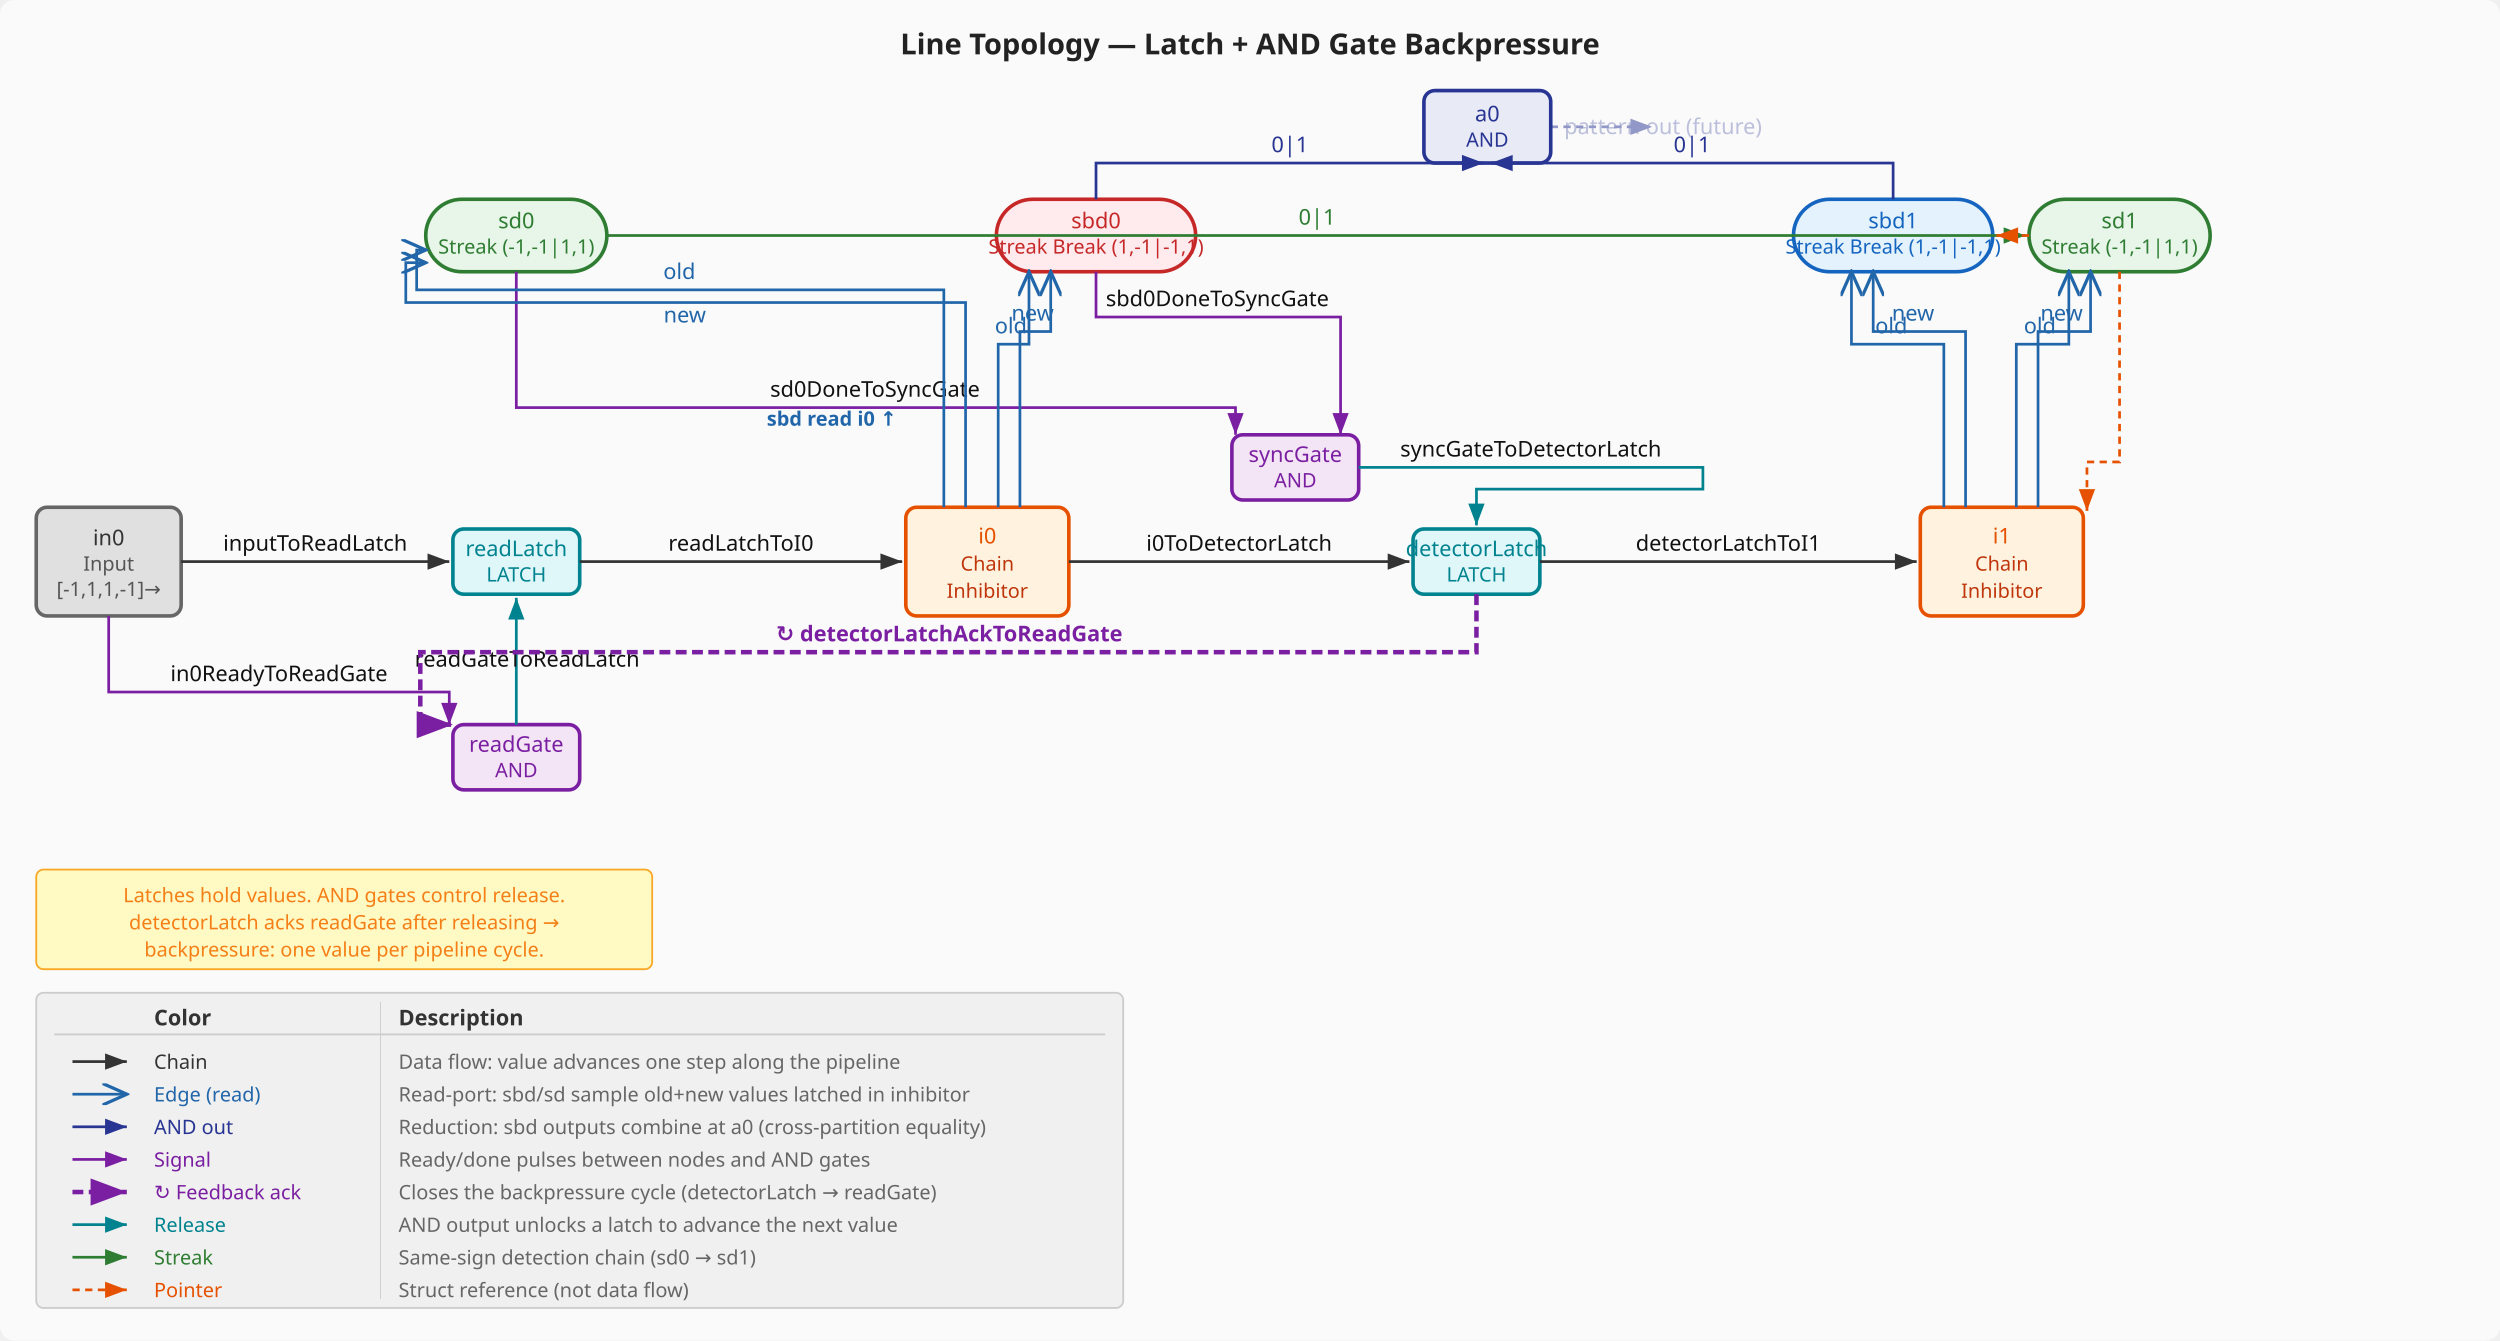
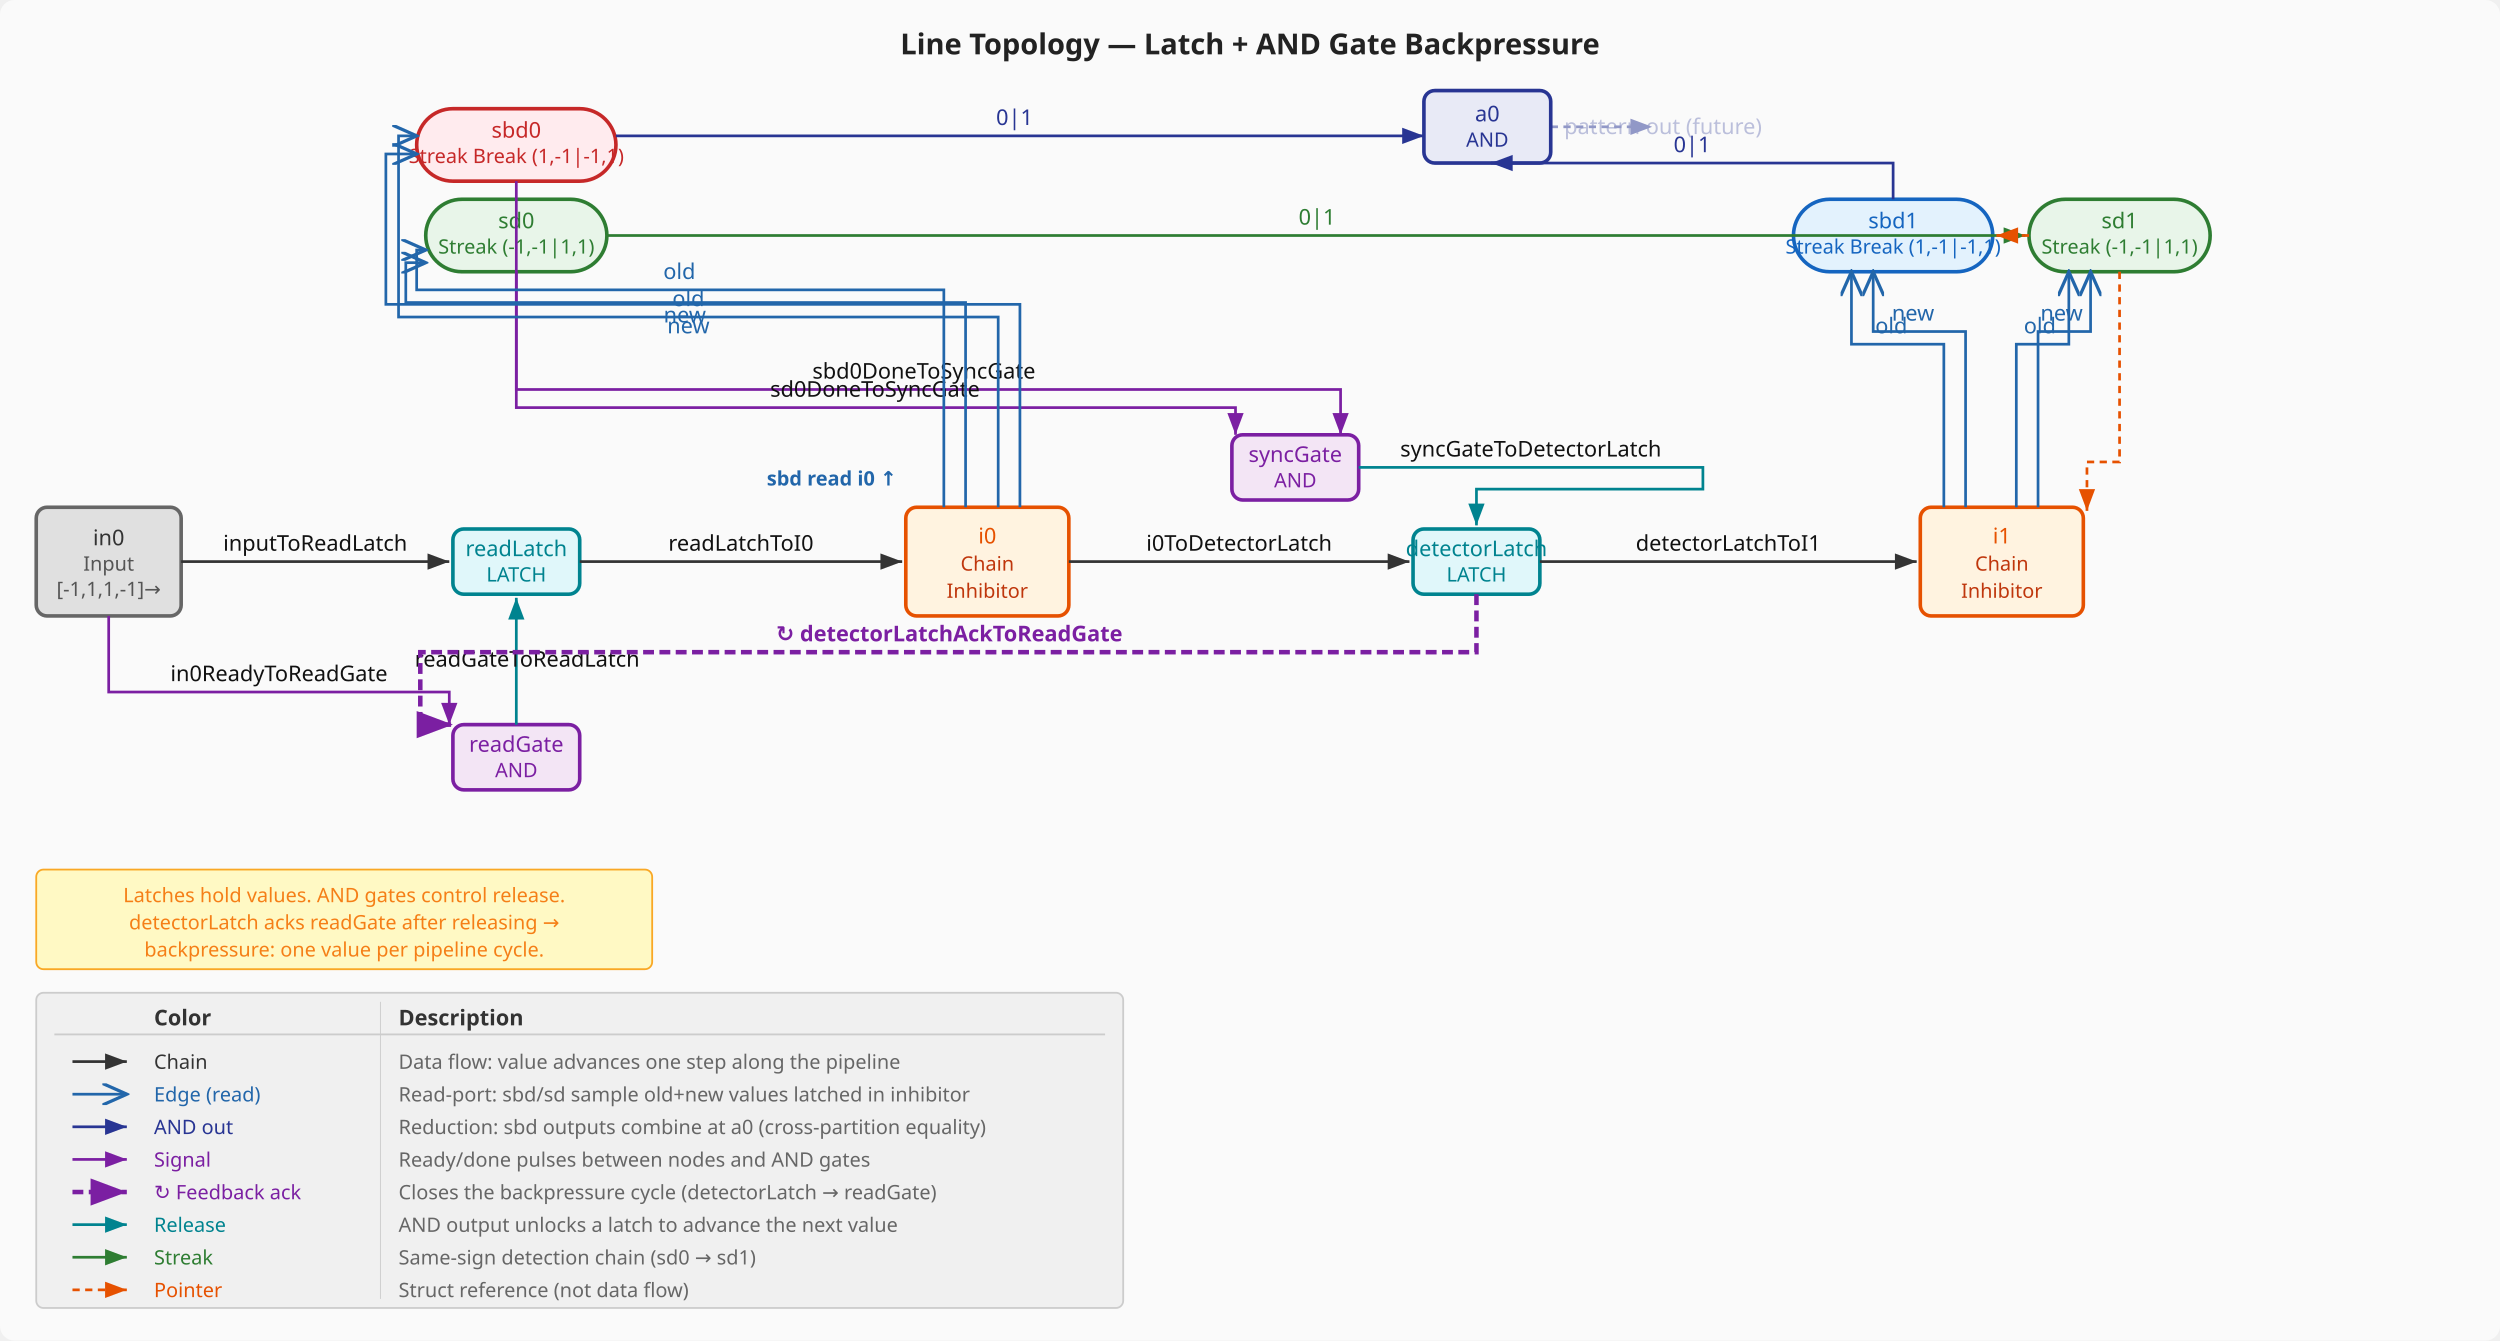
<svg xmlns="http://www.w3.org/2000/svg" viewBox="0 0 1380 740" font-weight="400" font-family="ui-sans-serif, system-ui, sans-serif">
  <style>
    svg { font-family: ui-sans-serif, system-ui, sans-serif; font-size: 12px; font-weight: 400; }

    /* ── Background ─────────────────────────────────────────── */
    .diagram-bg { fill: #fafafa; }

    /* ── Node shapes ─────────────────────────────────────────── */
    .shape-input    { fill: #e0e0e0; stroke: #666;    stroke-width: 2; }
    .shape-inhibitor{ fill: #fff3e0; stroke: #e65100; stroke-width: 2; }
    .shape-latch    { fill: #e0f7fa; stroke: #00838f; stroke-width: 2; }
    .shape-and-gate { fill: #f3e5f5; stroke: #7b1fa2; stroke-width: 2; }
    .shape-pattern-and { fill: #e8eaf6; stroke: #283593; stroke-width: 2; }
    .shape-sbd0     { fill: #ffebee; stroke: #c62828; stroke-width: 2; }
    .shape-sbd1     { fill: #e3f2fd; stroke: #1565c0; stroke-width: 2; }
    .shape-sd       { fill: #e8f5e9; stroke: #2e7d32; stroke-width: 2; }

    /* ── Node text ───────────────────────────────────────────── */
    .node-title    { text-anchor: middle; font-weight: normal; font-size: 12px; }
    .node-sublabel { text-anchor: middle; font-weight: normal; font-size: 11px; }
    .node-type     { text-anchor: middle; font-weight: normal; font-size: 11px; }

    .text-input    { fill: #333; }
    .text-sublabel { fill: #555; }
    .text-inhibitor{ fill: #e65100; }
    .text-inhibitor-sub { fill: #bf360c; }
    .text-latch    { fill: #00838f; }
    .text-and-gate { fill: #7b1fa2; }
    .text-pattern-and { fill: #283593; }
    .text-sbd0     { fill: #c62828; }
    .text-sbd1     { fill: #1565c0; }
    .text-sd       { fill: #2e7d32; }

    /* ── Edge lines ──────────────────────────────────────────── */
    .chain           { stroke: #333;    stroke-width: 1.5px; fill: none; marker-end: url(#arrow); }
    .edge-connection { stroke: #2266aa; stroke-width: 1.5px; fill: none; marker-end: url(#arrow-blue-open); }
    .and-out         { stroke: #283593; stroke-width: 1.5px; fill: none; marker-end: url(#arrow-indigo); }
    .signal          { stroke: #7b1fa2; stroke-width: 1.5px; fill: none; marker-end: url(#arrow-magenta); }
    .feedback-ack    { stroke: #7b1fa2; stroke-width: 2.5px; fill: none; stroke-dasharray: 6 3; marker-end: url(#arrow-magenta); }
    .release         { stroke: #00838f; stroke-width: 1.5px; fill: none; marker-end: url(#arrow-teal); }
    .streak          { stroke: #2e7d32; stroke-width: 1.5px; fill: none; marker-end: url(#arrow-green); }
    .pointer         { stroke: #e65100; stroke-width: 1.5px; fill: none; stroke-dasharray: 4 3; marker-end: url(#arrow-orange); }
    .future-out      { stroke: #283593; stroke-width: 1.5px; fill: none; stroke-dasharray: 4 3; opacity: 0.5; marker-end: url(#arrow-indigo); }

    /* ── Edge labels ─────────────────────────────────────────── */
    .edge-label  { font-size: 12px; text-anchor: middle; }
    .value-label { font-size: 12px; text-anchor: middle; }

    /* ── Annotation / legend ─────────────────────────────────── */
    .behavior-note-bg  { fill: #fff9c4; stroke: #f9a825; }
    .behavior-note-text { fill: #f57f17; text-anchor: middle; }
    .legend-bg         { fill: #f0f0f0; stroke: #ccc; }
    .legend-heading    { font-weight: bold; font-size: 12px; fill: #333; }
    .legend-name       { font-size: 11px; }
    .legend-desc       { font-size: 11px; fill: #666; }
    .legend-divider    { stroke: #ccc; }
    .title-text        { font-size: 16px; font-weight: bold; fill: #222; text-anchor: middle; }
  </style>
  <defs>
    <marker id="arrow" markerWidth="8" markerHeight="6" refX="8" refY="3" orient="auto">
      <path d="M0,0 L8,3 L0,6" fill="#333" />
    </marker>
    <marker id="arrow-blue" markerWidth="8" markerHeight="6" refX="8" refY="3" orient="auto">
      <path d="M0,0 L8,3 L0,6" fill="#2266aa" />
    </marker>
    <marker id="arrow-blue-open" markerWidth="10" markerHeight="8" refX="9" refY="4" orient="auto">
      <path d="M0,0 L9,4 L0,8" fill="none" stroke="#2266aa" stroke-width="1.2" />
    </marker>
    <marker id="arrow-indigo" markerWidth="8" markerHeight="6" refX="8" refY="3" orient="auto">
      <path d="M0,0 L8,3 L0,6" fill="#283593" />
    </marker>
    <marker id="arrow-green" markerWidth="8" markerHeight="6" refX="8" refY="3" orient="auto">
      <path d="M0,0 L8,3 L0,6" fill="#2e7d32" />
    </marker>
    <marker id="arrow-orange" markerWidth="8" markerHeight="6" refX="8" refY="3" orient="auto">
      <path d="M0,0 L8,3 L0,6" fill="#e65100" />
    </marker>
    <marker id="arrow-magenta" markerWidth="8" markerHeight="6" refX="8" refY="3" orient="auto">
      <path d="M0,0 L8,3 L0,6" fill="#7b1fa2" />
    </marker>
    <marker id="arrow-teal" markerWidth="8" markerHeight="6" refX="8" refY="3" orient="auto">
      <path d="M0,0 L8,3 L0,6" fill="#00838f" />
    </marker>
  </defs>
  <rect width="1380" height="740" rx="8" class="diagram-bg" />
  <text x="690" y="30" class="title-text">Line Topology — Latch + AND Gate Backpressure</text>
  <g id="node-a0" data-role="pattern-and-gate">
    <rect x="786" y="50" width="70" height="40" rx="6" class="shape-pattern-and" />
    <text x="821" y="67" font-weight="100" class="node-title text-pattern-and">a0</text>
    <text x="821" y="81" font-weight="100" class="node-type text-pattern-and">AND</text>
  </g>
  <g id="node-sd0" data-role="streak-detector" data-index="0">
    <rect x="235" y="110" width="100" height="40" rx="20" class="shape-sd" />
    <text x="285" y="126" font-weight="100" class="node-title text-sd">sd0</text>
    <text x="285" y="140" font-weight="100" class="node-type text-sd">Streak (-1,-1|1,1)</text>
  </g>
  <g id="node-sbd0" data-role="streak-break-detector" data-index="0">
-     <rect x="550" y="110" width="110" height="40" rx="20" class="shape-sbd0" />
-     <text x="605" y="126" font-weight="100" class="node-title text-sbd0">sbd0</text>
-     <text x="605" y="140" font-weight="100" class="node-type text-sbd0">Streak Break (1,-1|-1,1)</text>
+     <rect x="230" y="60" width="110" height="40" rx="20" class="shape-sbd0" />
+     <text x="285" y="76" font-weight="100" class="node-title text-sbd0">sbd0</text>
+     <text x="285" y="90" font-weight="100" class="node-type text-sbd0">Streak Break (1,-1|-1,1)</text>
  </g>
  <g id="node-sbd1" data-role="streak-break-detector" data-index="1">
    <rect x="990" y="110" width="110" height="40" rx="20" class="shape-sbd1" />
    <text x="1045" y="126" font-weight="100" class="node-title text-sbd1">sbd1</text>
    <text x="1045" y="140" font-weight="100" class="node-type text-sbd1">Streak Break (1,-1|-1,1)</text>
  </g>
  <g id="node-sd1" data-role="streak-detector" data-index="1">
    <rect x="1120" y="110" width="100" height="40" rx="20" class="shape-sd" />
    <text x="1170" y="126" font-weight="100" class="node-title text-sd">sd1</text>
    <text x="1170" y="140" font-weight="100" class="node-type text-sd">Streak (-1,-1|1,1)</text>
  </g>
  <g id="node-syncGate" data-role="and-gate">
    <rect x="680" y="240" width="70" height="36" rx="6" class="shape-and-gate" />
    <text x="715" y="255" font-weight="100" class="node-title text-and-gate">syncGate</text>
    <text x="715" y="269" font-weight="100" class="node-type text-and-gate">AND</text>
  </g>
  <g id="node-in0" data-role="input">
    <rect x="20" y="280" width="80" height="60" rx="6" class="shape-input" />
    <text x="60" y="301" font-weight="100" class="node-title text-input">in0</text>
    <text x="60" y="315" font-weight="100" class="node-sublabel text-sublabel">Input</text>
    <text x="60" y="329" font-weight="100" class="node-type text-sublabel">[-1,1,1,-1]→</text>
  </g>
  <g id="node-readLatch" data-role="latch">
    <rect x="250" y="292" width="70" height="36" rx="6" class="shape-latch" />
    <text x="285" y="307" font-weight="100" class="node-title text-latch">readLatch</text>
    <text x="285" y="321" font-weight="100" class="node-type text-latch">LATCH</text>
  </g>
  <g id="node-i0" data-role="inhibitor" data-index="0">
    <rect x="500" y="280" width="90" height="60" rx="6" class="shape-inhibitor" />
    <text x="545" y="300" font-weight="100" class="node-title text-inhibitor">i0</text>
    <text x="545" y="315" font-weight="100" class="node-sublabel text-inhibitor-sub">Chain</text>
    <text x="545" y="330" font-weight="100" class="node-sublabel text-inhibitor-sub">Inhibitor</text>
  </g>
  <g id="node-detectorLatch" data-role="latch">
    <rect x="780" y="292" width="70" height="36" rx="6" class="shape-latch" />
    <text x="815" y="307" font-weight="100" class="node-title text-latch">detectorLatch</text>
    <text x="815" y="321" font-weight="100" class="node-type text-latch">LATCH</text>
  </g>
  <g id="node-i1" data-role="inhibitor" data-index="1">
    <rect x="1060" y="280" width="90" height="60" rx="6" class="shape-inhibitor" />
    <text x="1105" y="300" font-weight="100" class="node-title text-inhibitor">i1</text>
    <text x="1105" y="315" font-weight="100" class="node-sublabel text-inhibitor-sub">Chain</text>
    <text x="1105" y="330" font-weight="100" class="node-sublabel text-inhibitor-sub">Inhibitor</text>
  </g>
  <g id="node-readGate" data-role="and-gate">
    <rect x="250" y="400" width="70" height="36" rx="6" class="shape-and-gate" />
    <text x="285" y="415" font-weight="100" class="node-title text-and-gate">readGate</text>
    <text x="285" y="429" font-weight="100" class="node-type text-and-gate">AND</text>
  </g>
  <g id="edge-inputToReadLatch" data-role="edge" class="chain">
    <line x1="100" y1="310" x2="248" y2="310" />
    <text x="174" y="304" font-weight="300" fill="#111" stroke="none" class="edge-label">inputToReadLatch</text>
  </g>
  <g id="edge-readLatchToI0" data-role="edge" class="chain">
    <line x1="320" y1="310" x2="498" y2="310" />
    <text x="409" y="304" font-weight="300" fill="#111" stroke="none" class="edge-label">readLatchToI0</text>
  </g>
  <g id="edge-i0ToDetectorLatch" data-role="edge" class="chain">
    <line x1="590" y1="310" x2="778" y2="310" />
    <text x="684" y="304" font-weight="300" fill="#111" stroke="none" class="edge-label">i0ToDetectorLatch</text>
  </g>
  <g id="edge-detectorLatchToI1" data-role="edge" class="chain">
    <line x1="850" y1="310" x2="1058" y2="310" />
    <text x="954" y="304" font-weight="300" fill="#111" stroke="none" class="edge-label">detectorLatchToI1</text>
  </g>
  <g id="edge-in0ReadyToReadGate" data-role="edge" class="signal">
    <path d="M60,340 L60,382 L248,382 L248,400" />
    <text x="154" y="376" font-weight="300" fill="#111" stroke="none" class="edge-label" text-anchor="middle">in0ReadyToReadGate</text>
  </g>
  <g id="edge-readGateToReadLatch" data-role="edge" class="release">
    <line x1="285" y1="400" x2="285" y2="330" />
    <text x="291" y="368" font-weight="300" fill="#111" stroke="none" class="edge-label" text-anchor="start">readGateToReadLatch</text>
  </g>
  <g id="edge-syncGateToDetectorLatch" data-role="edge" class="release">
    <path d="M750,258 L940,258 L940,270 L815,270 L815,290" />
    <text x="845" y="252" font-weight="300" fill="#111" stroke="none" class="edge-label" text-anchor="middle">syncGateToDetectorLatch</text>
  </g>
  <g id="edge-detectorLatchAckToReadGate" data-role="edge" class="feedback-ack">
    <path d="M815,328 L815,360 L232,360 L232,400 L250,400" />
    <text x="524" y="354" font-weight="600" fill="#7b1fa2" stroke="none" class="edge-label">↻ detectorLatchAckToReadGate</text>
  </g>
  <g id="edge-sbd0DoneToSyncGate" data-role="edge" class="signal">
-     <path d="M605,150 L605,175 L740,175 L740,240" />
-     <text x="672" y="169" font-weight="300" fill="#111" stroke="none" class="edge-label" text-anchor="middle">sbd0DoneToSyncGate</text>
+     <path d="M285,100 L285,215 L740,215 L740,240" />
+     <text x="510" y="209" font-weight="300" fill="#111" stroke="none" class="edge-label" text-anchor="middle">sbd0DoneToSyncGate</text>
  </g>
  <g id="edge-sd0DoneToSyncGate" data-role="edge" class="signal">
    <path d="M285,150 L285,225 L682,225 L682,240" />
    <text x="483" y="219" font-weight="300" fill="#111" stroke="none" class="edge-label" text-anchor="middle">sd0DoneToSyncGate</text>
  </g>
  <g id="edge-i0-sd0-old" data-role="edge" class="edge-connection">
    <path d="M521,280 L521,160 L230,160 L230,138 L235,138" />
    <text x="375" y="154" font-weight="300" fill="#2266aa" stroke="none" class="value-label">old</text>
  </g>
  <g id="edge-i0-sd0-new" data-role="edge" class="edge-connection">
    <path d="M533,280 L533,167 L224,167 L224,145 L235,145" />
    <text x="378" y="178" font-weight="300" fill="#2266aa" stroke="none" class="value-label">new</text>
  </g>
  <g id="edge-i0-sbd0-old" data-role="edge" class="edge-connection">
-     <path d="M551,280 L551,190 L568,190 L568,150" />
-     <text x="558" y="184" font-weight="300" fill="#2266aa" stroke="none" class="value-label">old</text>
-     <text x="495" y="235" font-weight="600" fill="#2266aa" stroke="none" font-size="11" text-anchor="end">sbd read i0 ↑</text>
+     <path d="M551,280 L551,175 L220,175 L220,75 L230,75" />
+     <text x="380" y="169" font-weight="300" fill="#2266aa" stroke="none" class="value-label">old</text>
+     <text x="495" y="268" font-weight="600" fill="#2266aa" stroke="none" font-size="11" text-anchor="end">sbd read i0 ↑</text>
  </g>
  <g id="edge-i0-sbd0-new" data-role="edge" class="edge-connection">
-     <path d="M563,280 L563,183 L580,183 L580,150" />
-     <text x="570" y="177" font-weight="300" fill="#2266aa" stroke="none" class="value-label">new</text>
+     <path d="M563,280 L563,168 L213,168 L213,85 L230,85" />
+     <text x="380" y="184" font-weight="300" fill="#2266aa" stroke="none" class="value-label">new</text>
  </g>
  <g id="edge-i1-sbd1-old" data-role="edge" class="edge-connection">
    <path d="M1073,280 L1073,190 L1022,190 L1022,150" />
    <text x="1044" y="184" font-weight="300" fill="#2266aa" stroke="none" class="value-label">old</text>
  </g>
  <g id="edge-i1-sbd1-new" data-role="edge" class="edge-connection">
    <path d="M1085,280 L1085,183 L1034,183 L1034,150" />
    <text x="1056" y="177" font-weight="300" fill="#2266aa" stroke="none" class="value-label">new</text>
  </g>
  <g id="edge-i1-sd1-old" data-role="edge" class="edge-connection">
    <path d="M1113,280 L1113,190 L1142,190 L1142,150" />
    <text x="1126" y="184" font-weight="300" fill="#2266aa" stroke="none" class="value-label">old</text>
  </g>
  <g id="edge-i1-sd1-new" data-role="edge" class="edge-connection">
    <path d="M1125,280 L1125,183 L1154,183 L1154,150" />
    <text x="1138" y="177" font-weight="300" fill="#2266aa" stroke="none" class="value-label">new</text>
  </g>
  <g id="edge-sbd0-a0" data-role="edge" class="and-out">
-     <path d="M605,110 L605,90 L819,90" />
-     <text x="712" y="84" font-weight="300" fill="#283593" stroke="none" class="value-label">0|1</text>
+     <path d="M340,75 L786,75" />
+     <text x="560" y="69" font-weight="300" fill="#283593" stroke="none" class="value-label">0|1</text>
  </g>
  <g id="edge-sbd1-a0" data-role="edge" class="and-out">
    <path d="M1045,110 L1045,90 L823,90" />
    <text x="934" y="84" font-weight="300" fill="#283593" stroke="none" class="value-label">0|1</text>
  </g>
  <g id="edge-sd0-sd1" data-role="edge" class="streak">
    <line x1="335" y1="130" x2="1118" y2="130" />
    <text x="727" y="124" font-weight="300" fill="#2e7d32" stroke="none" class="value-label">0|1</text>
  </g>
  <g id="edge-sd1-i1-ptr" data-role="edge" class="pointer">
    <path d="M1170,150 L1170,255 L1152,255 L1152,282" />
  </g>
  <g id="edge-sd1-sbd1-ptr" data-role="edge" class="pointer">
    <path d="M1120,130 L1102,130" />
  </g>
  <g id="edge-a0-future-out" data-role="edge" class="future-out">
    <path d="M856,70 L912,70" />
    <text x="918" y="74" font-weight="300" fill="#283593" stroke="none" class="edge-label" text-anchor="start" opacity="0.6">pattern out (future)</text>
  </g>
  <g id="annotation-backpressure" data-role="annotation">
    <rect x="20" y="480" width="340" height="55" rx="4" class="behavior-note-bg" />
    <text x="190" y="498" font-size="11" class="behavior-note-text">Latches hold values. AND gates control release.</text>
    <text x="190" y="513" font-size="11" class="behavior-note-text">detectorLatch acks readGate after releasing →</text>
    <text x="190" y="528" font-size="11" class="behavior-note-text">backpressure: one value per pipeline cycle.</text>
  </g>
  <g id="legend" data-role="legend">
    <rect x="20" y="548" width="600" height="174" rx="4" class="legend-bg" />
    <text x="85" y="566" text-anchor="start" class="legend-heading">Color</text>
    <text x="220" y="566" text-anchor="start" class="legend-heading">Description</text>
    <line x1="30" y1="571" x2="610" y2="571" class="legend-divider" stroke-width="1" />
    <line x1="210" y1="553" x2="210" y2="717" class="legend-divider" stroke-width="0.5" />
    <g class="chain">
      <line x1="40" y1="586" x2="70" y2="586" />
    </g>
    <text x="85" y="590" text-anchor="start" class="legend-name" fill="#333">Chain</text>
    <text x="220" y="590" text-anchor="start" class="legend-desc">Data flow: value advances one step along the pipeline</text>
    <g class="edge-connection">
      <line x1="40" y1="604" x2="70" y2="604" />
    </g>
    <text x="85" y="608" text-anchor="start" class="legend-name" fill="#2266aa">Edge (read)</text>
    <text x="220" y="608" text-anchor="start" class="legend-desc">Read-port: sbd/sd sample old+new values latched in inhibitor</text>
    <g class="and-out">
      <line x1="40" y1="622" x2="70" y2="622" />
    </g>
    <text x="85" y="626" text-anchor="start" class="legend-name" fill="#283593">AND out</text>
    <text x="220" y="626" text-anchor="start" class="legend-desc">Reduction: sbd outputs combine at a0 (cross-partition equality)</text>
    <g class="signal">
      <line x1="40" y1="640" x2="70" y2="640" />
    </g>
    <text x="85" y="644" text-anchor="start" class="legend-name" fill="#7b1fa2">Signal</text>
    <text x="220" y="644" text-anchor="start" class="legend-desc">Ready/done pulses between nodes and AND gates</text>
    <g class="feedback-ack">
      <line x1="40" y1="658" x2="70" y2="658" />
    </g>
    <text x="85" y="662" text-anchor="start" class="legend-name" fill="#7b1fa2">↻ Feedback ack</text>
    <text x="220" y="662" text-anchor="start" class="legend-desc">Closes the backpressure cycle (detectorLatch → readGate)</text>
    <g class="release">
      <line x1="40" y1="676" x2="70" y2="676" />
    </g>
    <text x="85" y="680" text-anchor="start" class="legend-name" fill="#00838f">Release</text>
    <text x="220" y="680" text-anchor="start" class="legend-desc">AND output unlocks a latch to advance the next value</text>
    <g class="streak">
      <line x1="40" y1="694" x2="70" y2="694" />
    </g>
    <text x="85" y="698" text-anchor="start" class="legend-name" fill="#2e7d32">Streak</text>
    <text x="220" y="698" text-anchor="start" class="legend-desc">Same-sign detection chain (sd0 → sd1)</text>
    <g class="pointer">
      <line x1="40" y1="712" x2="70" y2="712" />
    </g>
    <text x="85" y="716" text-anchor="start" class="legend-name" fill="#e65100">Pointer</text>
    <text x="220" y="716" text-anchor="start" class="legend-desc">Struct reference (not data flow)</text>
  </g>
  <rect x="20" y="280" width="80" height="60" rx="6" fill="white" stroke="none" opacity="0" pointer-events="none">
    <animate attributeName="opacity" values="0;0.5;0;0" keyTimes="0;0.062;0.125;1" dur="27s" repeatCount="indefinite" />
  </rect>
  <rect x="250" y="400" width="70" height="36" rx="6" fill="white" stroke="none" opacity="0" pointer-events="none">
    <animate attributeName="opacity" values="0;0;0.5;0;0" keyTimes="0;0.12;0.182;0.245;1" dur="27s" repeatCount="indefinite" />
  </rect>
  <rect x="250" y="292" width="70" height="36" rx="6" fill="white" stroke="none" opacity="0" pointer-events="none">
    <animate attributeName="opacity" values="0;0;0.5;0;0" keyTimes="0;0.24;0.302;0.365;1" dur="27s" repeatCount="indefinite" />
  </rect>
  <rect x="500" y="280" width="90" height="60" rx="6" fill="white" stroke="none" opacity="0" pointer-events="none">
    <animate attributeName="opacity" values="0;0;0.5;0;0" keyTimes="0;0.36;0.422;0.485;1" dur="27s" repeatCount="indefinite" />
  </rect>
-   <rect x="550" y="110" width="110" height="40" rx="20" fill="white" stroke="none" opacity="0" pointer-events="none">
+   <rect x="230" y="60" width="110" height="40" rx="20" fill="white" stroke="none" opacity="0" pointer-events="none">
    <animate attributeName="opacity" values="0;0;0.5;0;0" keyTimes="0;0.42;0.482;0.545;1" dur="27s" repeatCount="indefinite" />
  </rect>
  <rect x="235" y="110" width="100" height="40" rx="20" fill="white" stroke="none" opacity="0" pointer-events="none">
    <animate attributeName="opacity" values="0;0;0.5;0;0" keyTimes="0;0.42;0.482;0.545;1" dur="27s" repeatCount="indefinite" />
  </rect>
  <rect x="680" y="240" width="70" height="36" rx="6" fill="white" stroke="none" opacity="0" pointer-events="none">
    <animate attributeName="opacity" values="0;0;0.5;0;0" keyTimes="0;0.54;0.603;0.665;1" dur="27s" repeatCount="indefinite" />
  </rect>
  <rect x="780" y="292" width="70" height="36" rx="6" fill="white" stroke="none" opacity="0" pointer-events="none">
    <animate attributeName="opacity" values="0;0;0.5;0;0" keyTimes="0;0.66;0.723;0.785;1" dur="27s" repeatCount="indefinite" />
  </rect>
  <rect x="1060" y="280" width="90" height="60" rx="6" fill="white" stroke="none" opacity="0" pointer-events="none">
    <animate attributeName="opacity" values="0;0;0.5;0;0" keyTimes="0;0.78;0.843;0.905;1" dur="27s" repeatCount="indefinite" />
  </rect>
  <rect x="786" y="50" width="70" height="40" rx="6" fill="white" stroke="none" opacity="0" pointer-events="none">
    <animate attributeName="opacity" values="0;0;0.5;0;0" keyTimes="0;0.54;0.56;0.585;1" dur="27s" repeatCount="indefinite" />
  </rect>
  <path d="M60,340 L60,382 L248,382 L248,400" stroke="#7b1fa2" stroke-width="3" fill="none" stroke-dasharray="20,9999" stroke-dashoffset="0" opacity="0" pointer-events="none">
    <animate attributeName="stroke-dashoffset" values="0;0;-248;-248" keyTimes="0;0.06;0.187;1" dur="27s" repeatCount="indefinite" />
    <animate attributeName="opacity" values="0;0;1;1;0;0" keyTimes="0;0.055;0.06;0.187;0.192;1" dur="27s" repeatCount="indefinite" />
  </path>
  <line x1="285" y1="400" x2="285" y2="330" stroke="#00838f" stroke-width="3" stroke-dasharray="20,9999" stroke-dashoffset="0" opacity="0" pointer-events="none">
    <animate attributeName="stroke-dashoffset" values="0;0;-70;-70" keyTimes="0;0.18;0.211;1" dur="27s" repeatCount="indefinite" />
    <animate attributeName="opacity" values="0;0;1;1;0;0" keyTimes="0;0.175;0.18;0.211;0.216;1" dur="27s" repeatCount="indefinite" />
  </line>
  <line x1="320" y1="310" x2="498" y2="310" stroke="#333" stroke-width="3" stroke-dasharray="20,9999" stroke-dashoffset="0" opacity="0" pointer-events="none">
    <animate attributeName="stroke-dashoffset" values="0;0;-178;-178" keyTimes="0;0.3;0.389;1" dur="27s" repeatCount="indefinite" />
    <animate attributeName="opacity" values="0;0;1;1;0;0" keyTimes="0;0.295;0.3;0.389;0.394;1" dur="27s" repeatCount="indefinite" />
  </line>
-   <path d="M551,280 L551,190 L568,190 L568,150" stroke="#2266aa" stroke-width="3" fill="none" stroke-dasharray="20,9999" stroke-dashoffset="0" opacity="0" pointer-events="none">
-     <animate attributeName="stroke-dashoffset" values="0;0;-147;-147" keyTimes="0;0.36;0.48;1" dur="27s" repeatCount="indefinite" />
+   <path d="M551,280 L551,175 L220,175 L220,75 L230,75" stroke="#2266aa" stroke-width="3" fill="none" stroke-dasharray="20,9999" stroke-dashoffset="0" opacity="0" pointer-events="none">
+     <animate attributeName="stroke-dashoffset" values="0;0;-546;-546" keyTimes="0;0.36;0.48;1" dur="27s" repeatCount="indefinite" />
    <animate attributeName="opacity" values="0;0;1;1;0;0" keyTimes="0;0.355;0.36;0.48;0.485;1" dur="27s" repeatCount="indefinite" />
  </path>
-   <path d="M563,280 L563,183 L580,183 L580,150" stroke="#2266aa" stroke-width="3" fill="none" stroke-dasharray="20,9999" stroke-dashoffset="0" opacity="0" pointer-events="none">
-     <animate attributeName="stroke-dashoffset" values="0;0;-147;-147" keyTimes="0;0.40;0.52;1" dur="27s" repeatCount="indefinite" />
+   <path d="M563,280 L563,168 L213,168 L213,85 L230,85" stroke="#2266aa" stroke-width="3" fill="none" stroke-dasharray="20,9999" stroke-dashoffset="0" opacity="0" pointer-events="none">
+     <animate attributeName="stroke-dashoffset" values="0;0;-562;-562" keyTimes="0;0.40;0.52;1" dur="27s" repeatCount="indefinite" />
    <animate attributeName="opacity" values="0;0;1;1;0;0" keyTimes="0;0.395;0.40;0.52;0.525;1" dur="27s" repeatCount="indefinite" />
  </path>
  <path d="M521,280 L521,160 L230,160 L230,138 L235,138" stroke="#2266aa" stroke-width="3" fill="none" stroke-dasharray="20,9999" stroke-dashoffset="0" opacity="0" pointer-events="none">
    <animate attributeName="stroke-dashoffset" values="0;0;-438;-438" keyTimes="0;0.36;0.48;1" dur="27s" repeatCount="indefinite" />
    <animate attributeName="opacity" values="0;0;1;1;0;0" keyTimes="0;0.355;0.36;0.48;0.485;1" dur="27s" repeatCount="indefinite" />
  </path>
  <path d="M533,280 L533,167 L224,167 L224,145 L235,145" stroke="#2266aa" stroke-width="3" fill="none" stroke-dasharray="20,9999" stroke-dashoffset="0" opacity="0" pointer-events="none">
    <animate attributeName="stroke-dashoffset" values="0;0;-455;-455" keyTimes="0;0.40;0.52;1" dur="27s" repeatCount="indefinite" />
    <animate attributeName="opacity" values="0;0;1;1;0;0" keyTimes="0;0.395;0.40;0.52;0.525;1" dur="27s" repeatCount="indefinite" />
  </path>
-   <path d="M605,150 L605,175 L740,175 L740,240" stroke="#7b1fa2" stroke-width="3" fill="none" stroke-dasharray="20,9999" stroke-dashoffset="0" opacity="0" pointer-events="none">
-     <animate attributeName="stroke-dashoffset" values="0;0;-225;-225" keyTimes="0;0.48;0.605;1" dur="27s" repeatCount="indefinite" />
+   <path d="M285,100 L285,215 L740,215 L740,240" stroke="#7b1fa2" stroke-width="3" fill="none" stroke-dasharray="20,9999" stroke-dashoffset="0" opacity="0" pointer-events="none">
+     <animate attributeName="stroke-dashoffset" values="0;0;-595;-595" keyTimes="0;0.48;0.605;1" dur="27s" repeatCount="indefinite" />
    <animate attributeName="opacity" values="0;0;1;1;0;0" keyTimes="0;0.475;0.48;0.605;0.61;1" dur="27s" repeatCount="indefinite" />
  </path>
  <path d="M285,150 L285,225 L682,225 L682,240" stroke="#7b1fa2" stroke-width="3" fill="none" stroke-dasharray="20,9999" stroke-dashoffset="0" opacity="0" pointer-events="none">
    <animate attributeName="stroke-dashoffset" values="0;0;-487;-487" keyTimes="0;0.48;0.692;1" dur="27s" repeatCount="indefinite" />
    <animate attributeName="opacity" values="0;0;1;1;0;0" keyTimes="0;0.475;0.48;0.692;0.697;1" dur="27s" repeatCount="indefinite" />
  </path>
-   <path d="M605,110 L605,90 L819,90" stroke="#283593" stroke-width="3" fill="none" stroke-dasharray="20,9999" stroke-dashoffset="0" opacity="0" pointer-events="none">
-     <animate attributeName="stroke-dashoffset" values="0;0;-234;-234" keyTimes="0;0.495;0.555;1" dur="27s" repeatCount="indefinite" />
+   <path d="M340,75 L786,75" stroke="#283593" stroke-width="3" fill="none" stroke-dasharray="20,9999" stroke-dashoffset="0" opacity="0" pointer-events="none">
+     <animate attributeName="stroke-dashoffset" values="0;0;-446;-446" keyTimes="0;0.495;0.555;1" dur="27s" repeatCount="indefinite" />
    <animate attributeName="opacity" values="0;0;1;1;0;0" keyTimes="0;0.49;0.495;0.555;0.56;1" dur="27s" repeatCount="indefinite" />
  </path>
  <path d="M1045,110 L1045,90 L823,90" stroke="#283593" stroke-width="3" fill="none" stroke-dasharray="20,9999" stroke-dashoffset="0" opacity="0" pointer-events="none">
    <animate attributeName="stroke-dashoffset" values="0;0;-242;-242" keyTimes="0;0.495;0.555;1" dur="27s" repeatCount="indefinite" />
    <animate attributeName="opacity" values="0;0;1;1;0;0" keyTimes="0;0.49;0.495;0.555;0.56;1" dur="27s" repeatCount="indefinite" />
  </path>
  <path d="M750,258 L940,258 L940,270 L815,270 L815,290" stroke="#00838f" stroke-width="3" fill="none" stroke-dasharray="20,9999" stroke-dashoffset="0" opacity="0" pointer-events="none">
    <animate attributeName="stroke-dashoffset" values="0;0;-347;-347" keyTimes="0;0.6;0.688;1" dur="27s" repeatCount="indefinite" />
    <animate attributeName="opacity" values="0;0;1;1;0;0" keyTimes="0;0.595;0.6;0.688;0.693;1" dur="27s" repeatCount="indefinite" />
  </path>
  <path d="M815,328 L815,360 L232,360 L232,400 L250,400" stroke="#7b1fa2" stroke-width="4" fill="none" stroke-dasharray="20,9999" stroke-dashoffset="0" opacity="0" pointer-events="none">
    <animate attributeName="stroke-dashoffset" values="0;0;-673;-673;-673" keyTimes="0;0.66;0.90;0.96;1" dur="27s" repeatCount="indefinite" />
    <animate attributeName="opacity" values="0;0;1;1;0.4;0;0" keyTimes="0;0.655;0.66;0.90;0.93;0.96;1" dur="27s" repeatCount="indefinite" />
  </path>
  <circle cx="815" cy="328" r="10" fill="#7b1fa2" stroke="none" opacity="0" pointer-events="none">
    <animate attributeName="opacity" values="0;0;0.6;0;0" keyTimes="0;0.645;0.655;0.67;1" dur="27s" repeatCount="indefinite" />
  </circle>
  <line x1="850" y1="310" x2="1058" y2="310" stroke="#333" stroke-width="3" stroke-dasharray="20,9999" stroke-dashoffset="0" opacity="0" pointer-events="none">
    <animate attributeName="stroke-dashoffset" values="0;0;-208;-208" keyTimes="0;0.72;0.823;1" dur="27s" repeatCount="indefinite" />
    <animate attributeName="opacity" values="0;0;1;1;0;0" keyTimes="0;0.715;0.72;0.823;0.828;1" dur="27s" repeatCount="indefinite" />
  </line>
</svg>
